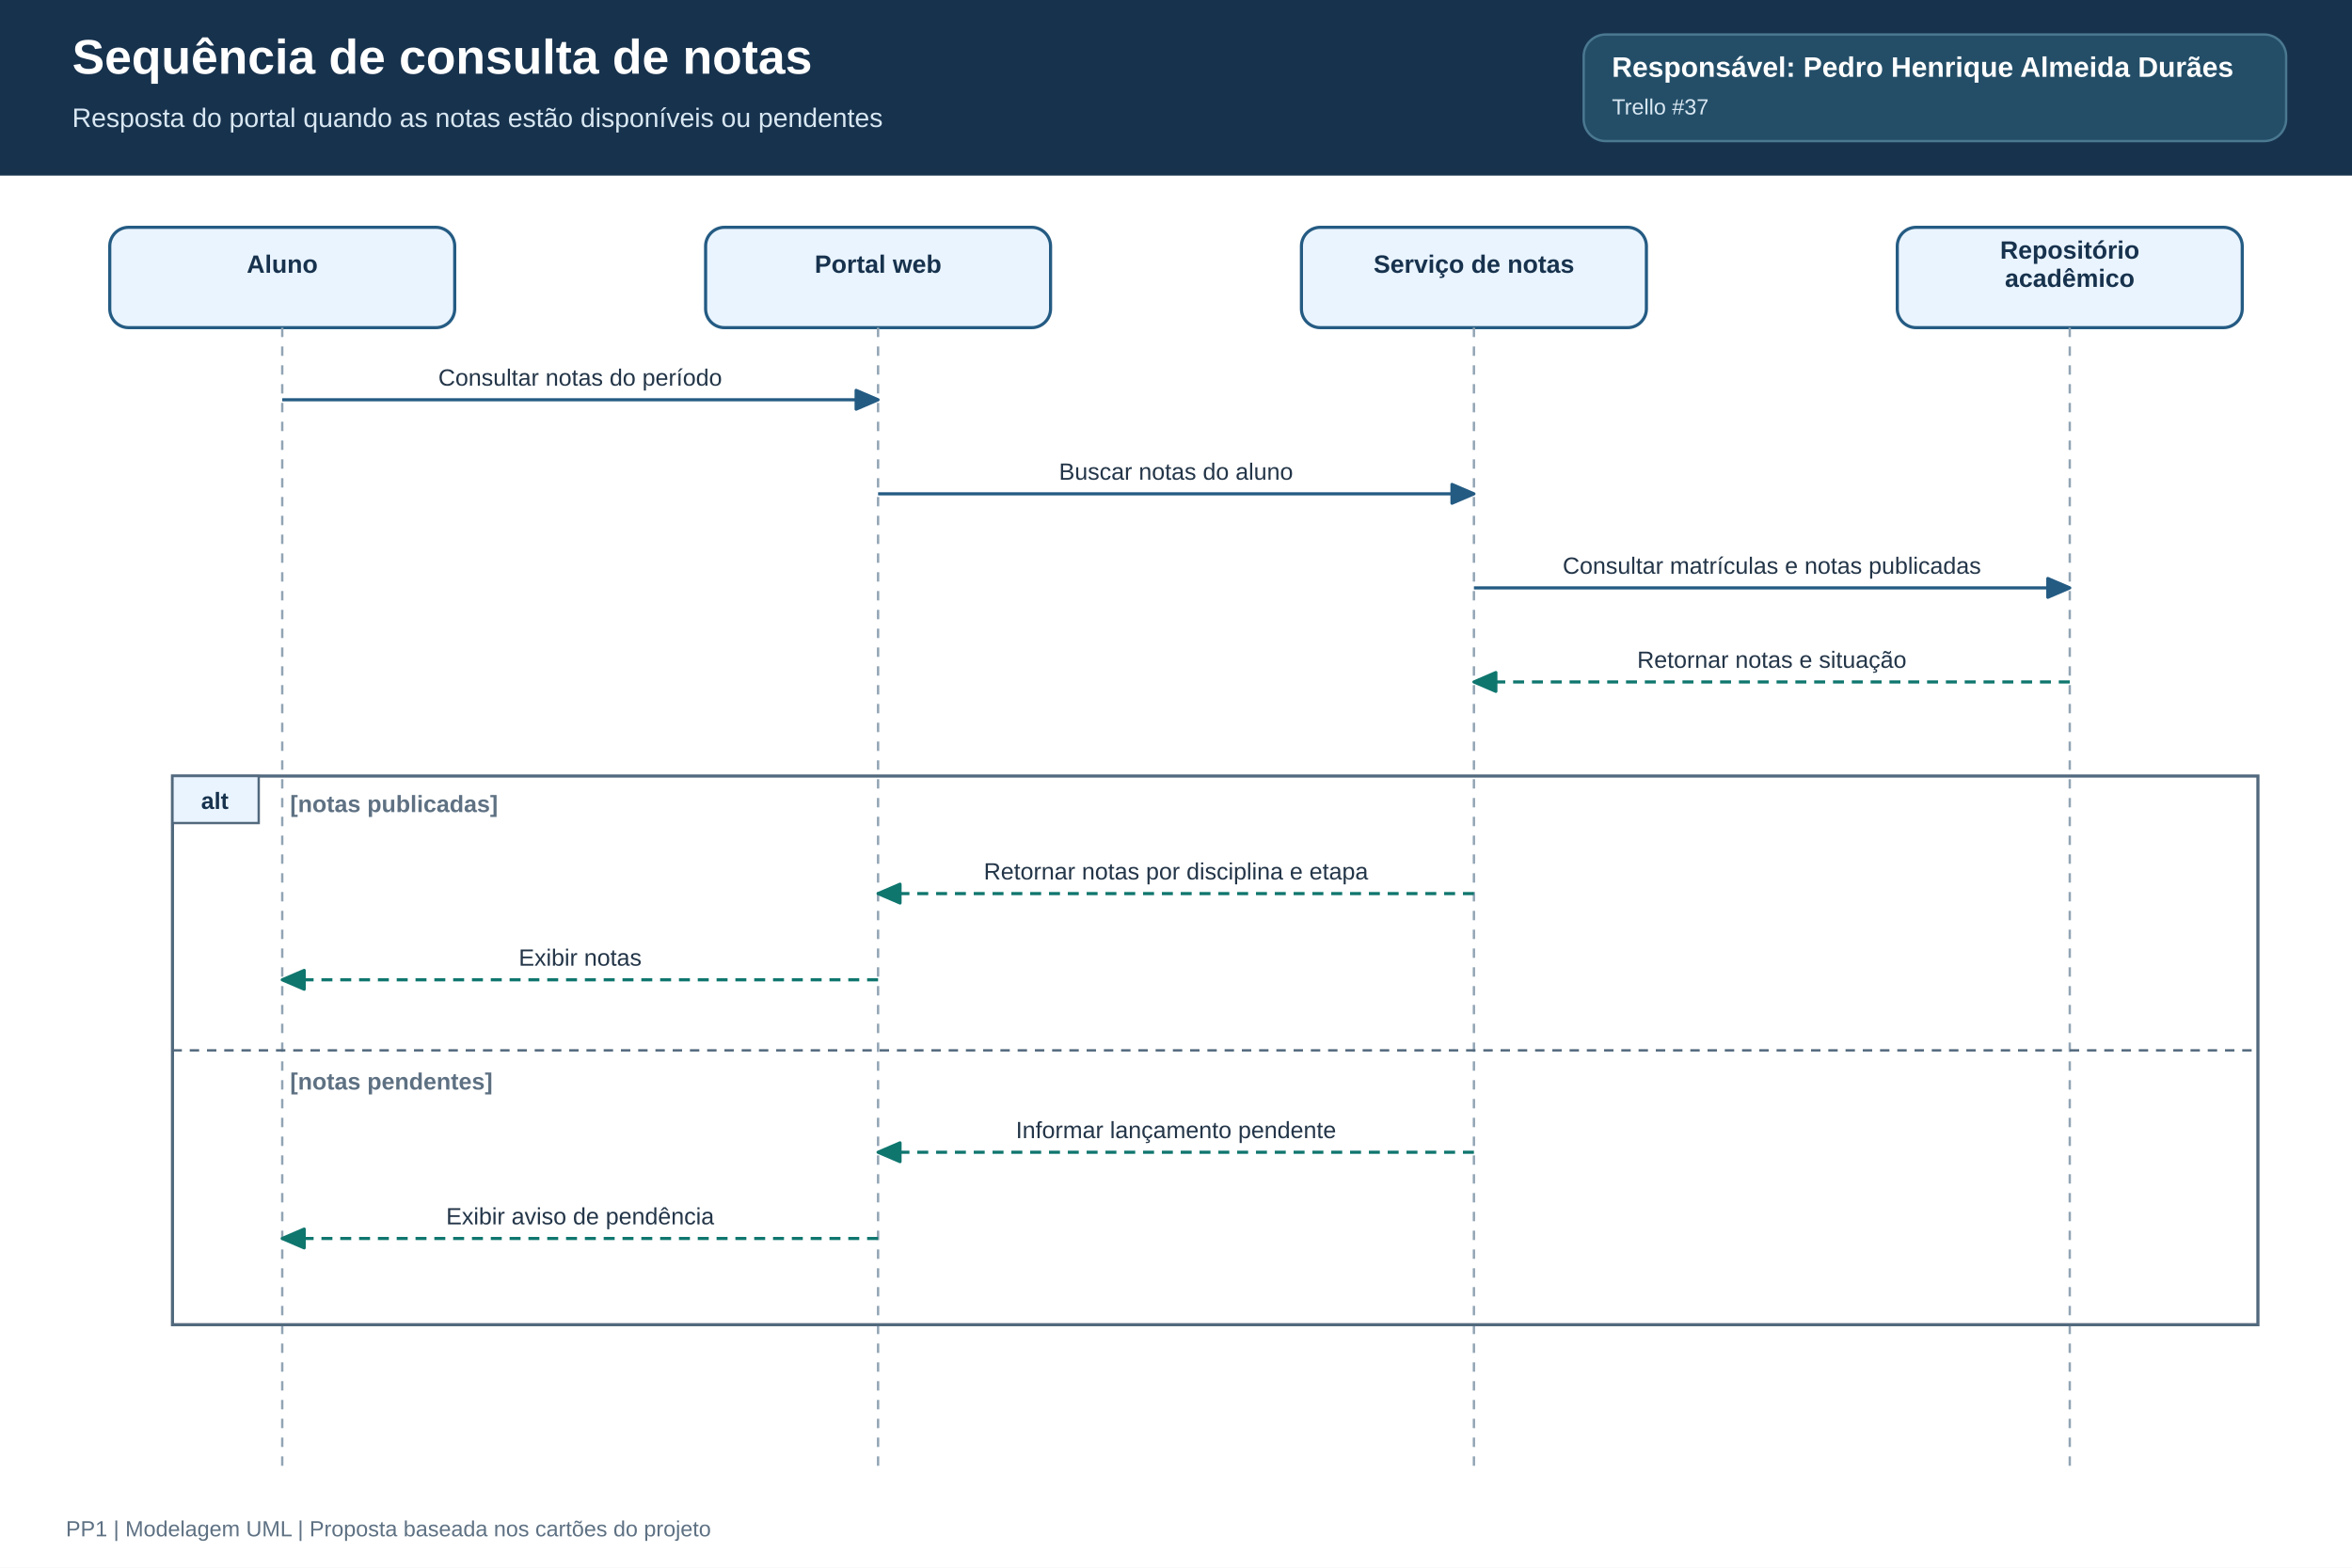
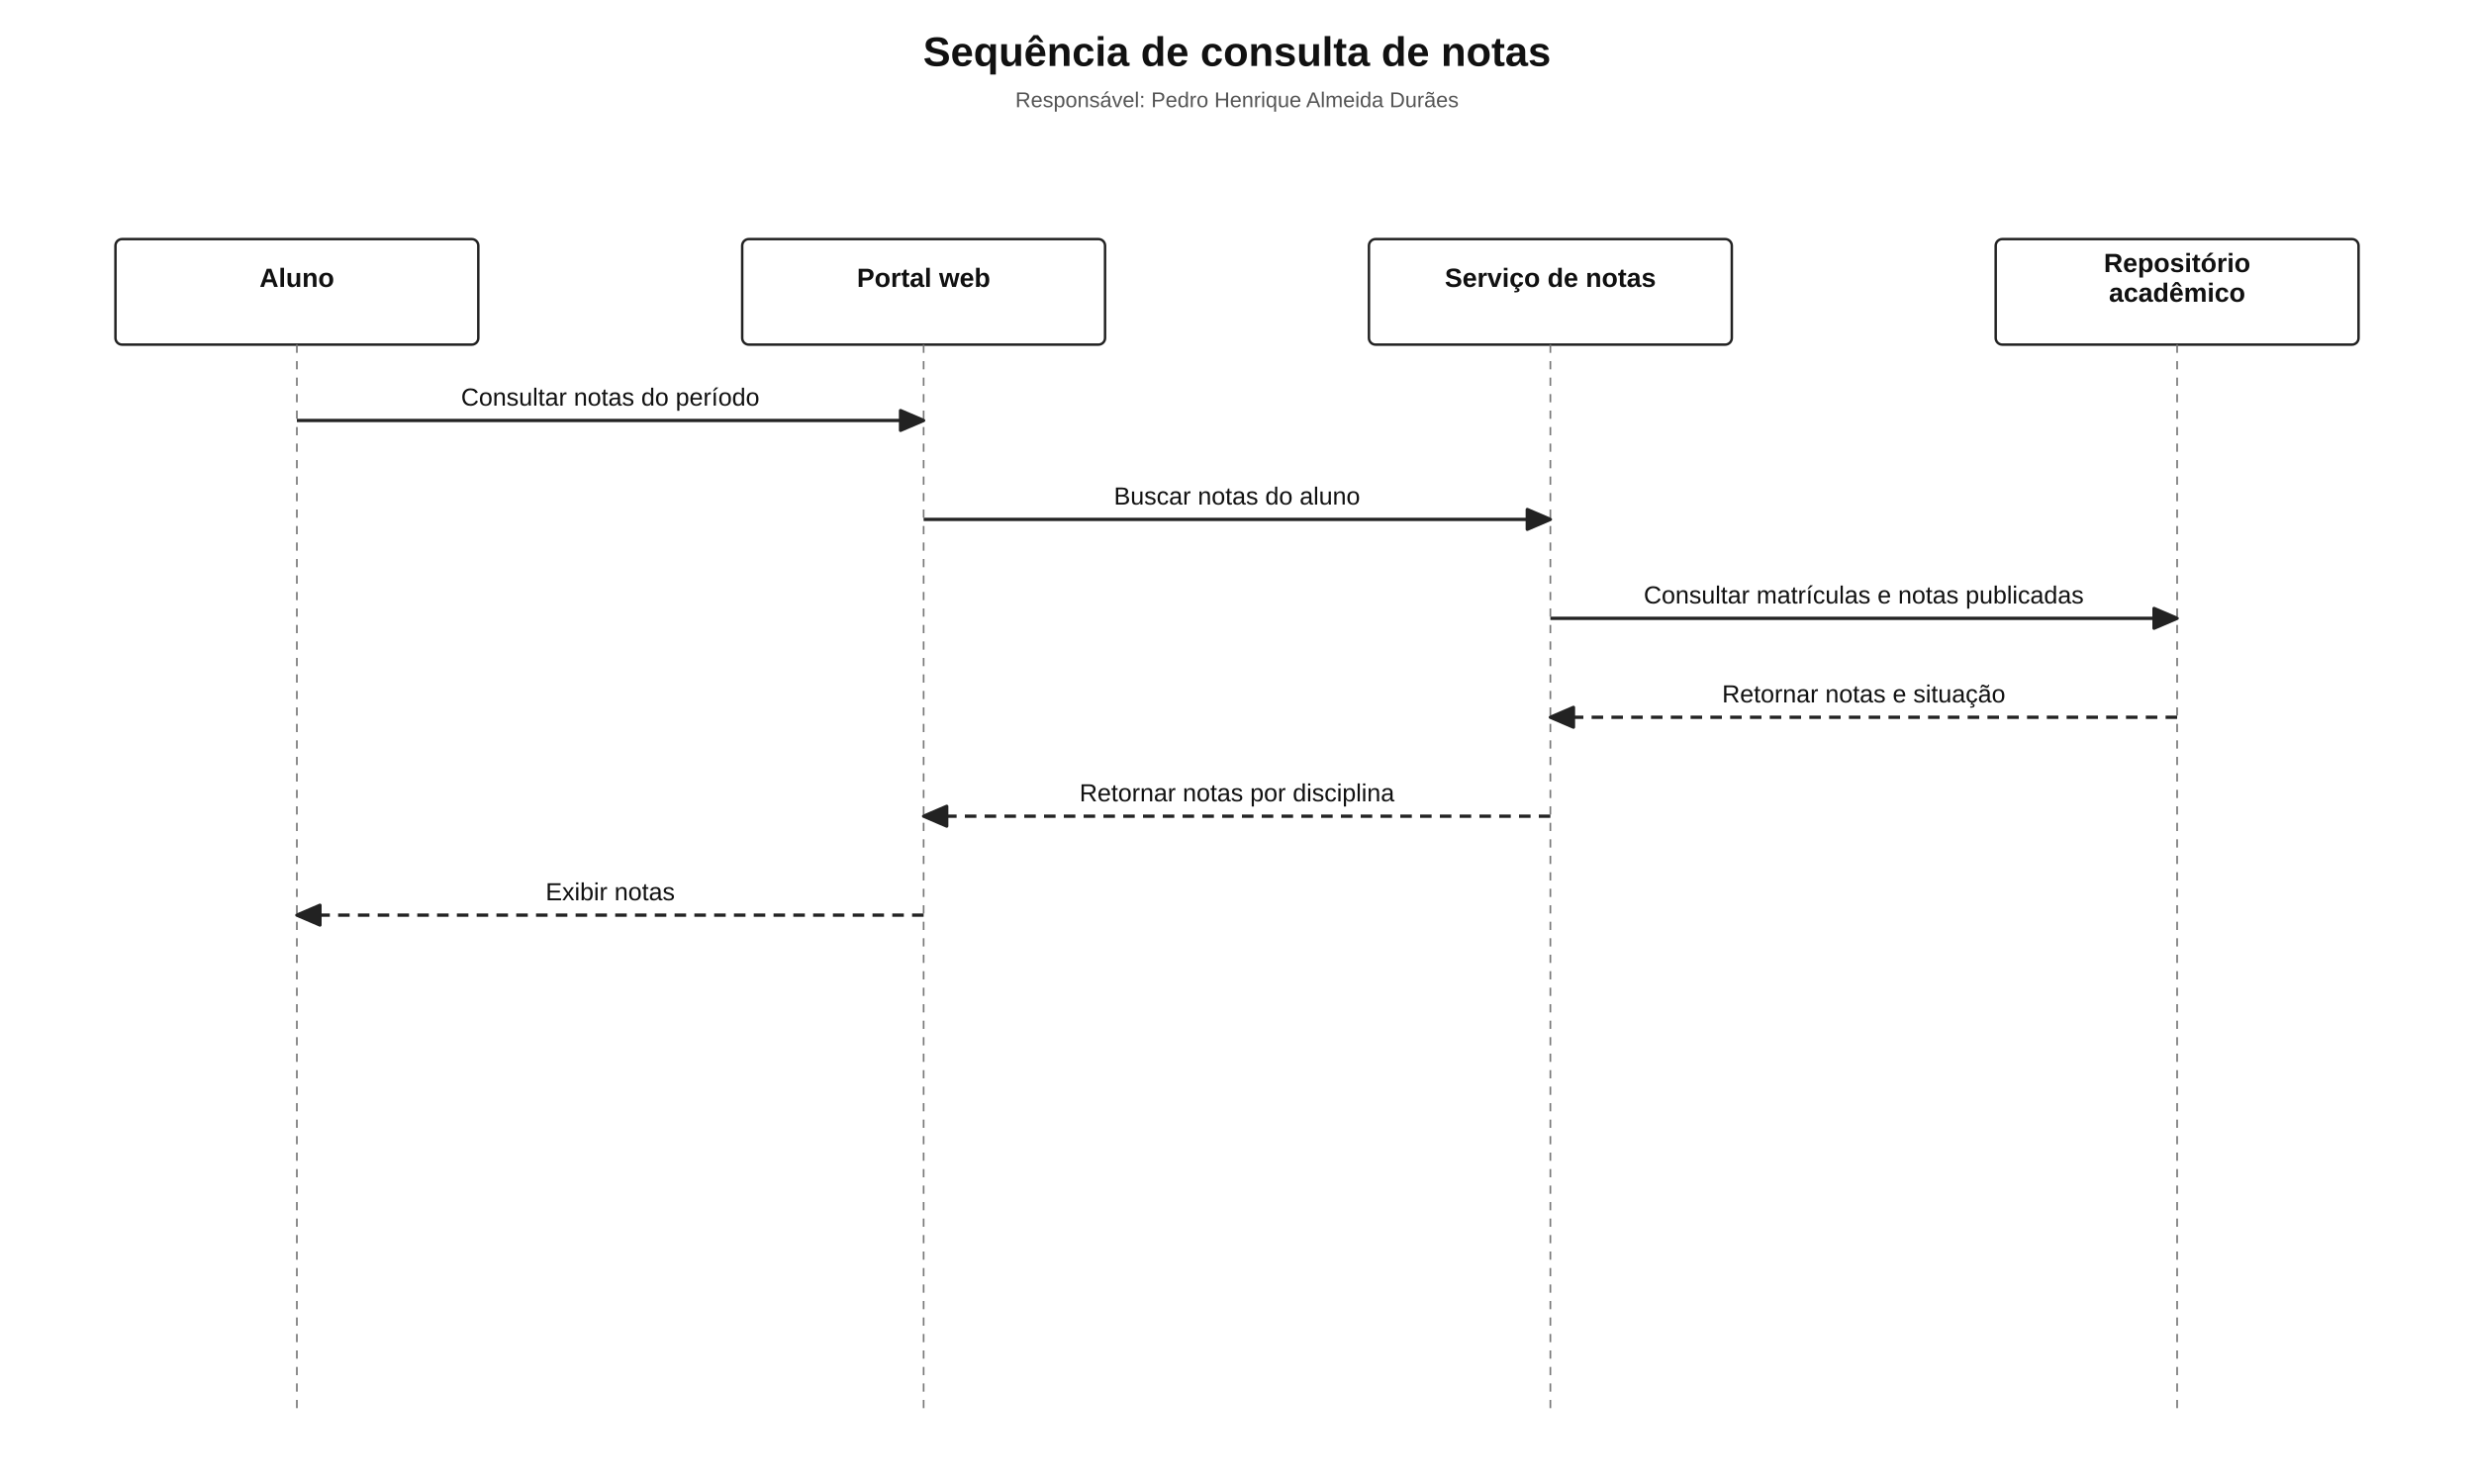
- <svg xmlns="http://www.w3.org/2000/svg" width="1500" height="1000" viewBox="0 0 1500 1000">
-   <rect x="0" y="0" width="1500" height="1000" rx="0" fill="#FFFFFF" stroke="none" stroke-width="0" />
-   <rect x="0" y="0" width="1500" height="112" rx="0" fill="#17324D" stroke="#17324D" stroke-width="0" />
-   <text x="46" y="47.0" font-family="Arial, sans-serif" font-size="31" font-weight="700" fill="#FFFFFF" text-anchor="start">Sequência de consulta de notas</text>
-   <text x="46" y="81.0" font-family="Arial, sans-serif" font-size="17" font-weight="400" fill="#D8E7F2" text-anchor="start">Resposta do portal quando as notas estão disponíveis ou pendentes</text>
-   <rect x="1010" y="22" width="448" height="68" rx="14" fill="#244E68" stroke="#4B7891" stroke-width="1.5" />
-   <text x="1028" y="49.0" font-family="Arial, sans-serif" font-size="18" font-weight="700" fill="#FFFFFF" text-anchor="start">Responsável: Pedro Henrique Almeida Durães</text>
-   <text x="1028" y="73.0" font-family="Arial, sans-serif" font-size="14" font-weight="400" fill="#D8E7F2" text-anchor="start">Trello #37</text>
-   <text x="42" y="980.0" font-family="Arial, sans-serif" font-size="14" font-weight="400" fill="#5E7183" text-anchor="start">PP1 | Modelagem UML | Proposta baseada nos cartões do projeto</text>
-   <rect x="70.0" y="145" width="220" height="64" rx="12" fill="#EAF4FF" stroke="#245B83" stroke-width="2" />
-   <text x="180" y="174.0" font-family="Arial, sans-serif" font-size="16" font-weight="700" fill="#17324D" text-anchor="middle">Aluno</text>
-   <line x1="180" y1="209" x2="180" y2="935" stroke="#91A4B4" stroke-width="1.5" stroke-dasharray="6,6" />
-   <rect x="450.0" y="145" width="220" height="64" rx="12" fill="#EAF4FF" stroke="#245B83" stroke-width="2" />
-   <text x="560" y="174.0" font-family="Arial, sans-serif" font-size="16" font-weight="700" fill="#17324D" text-anchor="middle">Portal web</text>
-   <line x1="560" y1="209" x2="560" y2="935" stroke="#91A4B4" stroke-width="1.5" stroke-dasharray="6,6" />
-   <rect x="830.0" y="145" width="220" height="64" rx="12" fill="#EAF4FF" stroke="#245B83" stroke-width="2" />
-   <text x="940" y="174.0" font-family="Arial, sans-serif" font-size="16" font-weight="700" fill="#17324D" text-anchor="middle">Serviço de notas</text>
-   <line x1="940" y1="209" x2="940" y2="935" stroke="#91A4B4" stroke-width="1.5" stroke-dasharray="6,6" />
-   <rect x="1210.0" y="145" width="220" height="64" rx="12" fill="#EAF4FF" stroke="#245B83" stroke-width="2" />
-   <text x="1320" y="165.0" font-family="Arial, sans-serif" font-size="16" font-weight="700" fill="#17324D" text-anchor="middle">Repositório</text>
-   <text x="1320" y="183.0" font-family="Arial, sans-serif" font-size="16" font-weight="700" fill="#17324D" text-anchor="middle">acadêmico</text>
-   <line x1="1320" y1="209" x2="1320" y2="935" stroke="#91A4B4" stroke-width="1.5" stroke-dasharray="6,6" />
-   <line x1="180" y1="255" x2="560" y2="255" stroke="#245B83" stroke-width="2" />
-   <polygon points="560,255 546.0,249.0 546.0,261.0" fill="#245B83" stroke="#245B83" stroke-width="2" stroke-linejoin="round" />
-   <text x="370.0" y="246.0" font-family="Arial, sans-serif" font-size="15" font-weight="400" fill="#233548" text-anchor="middle">Consultar notas do período</text>
-   <line x1="560" y1="315" x2="940" y2="315" stroke="#245B83" stroke-width="2" />
-   <polygon points="940,315 926.0,309.0 926.0,321.0" fill="#245B83" stroke="#245B83" stroke-width="2" stroke-linejoin="round" />
-   <text x="750.0" y="306.0" font-family="Arial, sans-serif" font-size="15" font-weight="400" fill="#233548" text-anchor="middle">Buscar notas do aluno</text>
-   <line x1="940" y1="375" x2="1320" y2="375" stroke="#245B83" stroke-width="2" />
-   <polygon points="1320,375 1306.0,369.0 1306.0,381.0" fill="#245B83" stroke="#245B83" stroke-width="2" stroke-linejoin="round" />
-   <text x="1130.0" y="366.0" font-family="Arial, sans-serif" font-size="15" font-weight="400" fill="#233548" text-anchor="middle">Consultar matrículas e notas publicadas</text>
-   <line x1="1320" y1="435" x2="940" y2="435" stroke="#0F766E" stroke-width="2" stroke-dasharray="7,5" />
-   <polygon points="940,435 954.0,441.0 954.0,429.0" fill="#0F766E" stroke="#0F766E" stroke-width="2" stroke-linejoin="round" />
-   <text x="1130.0" y="426.0" font-family="Arial, sans-serif" font-size="15" font-weight="400" fill="#233548" text-anchor="middle">Retornar notas e situação</text>
-   <rect x="110" y="495" width="1330" height="350" rx="0" fill="none" stroke="#52697D" stroke-width="2" />
-   <rect x="110" y="495" width="55" height="30" rx="0" fill="#EAF4FF" stroke="#52697D" stroke-width="1.5" />
-   <text x="137" y="516.0" font-family="Arial, sans-serif" font-size="15" font-weight="700" fill="#17324D" text-anchor="middle">alt</text>
-   <text x="185" y="518.0" font-family="Arial, sans-serif" font-size="15" font-weight="700" fill="#5E7183" text-anchor="start">[notas publicadas]</text>
-   <line x1="940" y1="570" x2="560" y2="570" stroke="#0F766E" stroke-width="2" stroke-dasharray="7,5" />
-   <polygon points="560,570 574.0,576.0 574.0,564.0" fill="#0F766E" stroke="#0F766E" stroke-width="2" stroke-linejoin="round" />
-   <text x="750.0" y="561.0" font-family="Arial, sans-serif" font-size="15" font-weight="400" fill="#233548" text-anchor="middle">Retornar notas por disciplina e etapa</text>
-   <line x1="560" y1="625" x2="180" y2="625" stroke="#0F766E" stroke-width="2" stroke-dasharray="7,5" />
-   <polygon points="180,625 194.0,631.0 194.0,619.0" fill="#0F766E" stroke="#0F766E" stroke-width="2" stroke-linejoin="round" />
-   <text x="370.0" y="616.0" font-family="Arial, sans-serif" font-size="15" font-weight="400" fill="#233548" text-anchor="middle">Exibir notas</text>
-   <line x1="110" y1="670" x2="1440" y2="670" stroke="#52697D" stroke-width="1.5" stroke-dasharray="6,5" />
-   <text x="185" y="695.0" font-family="Arial, sans-serif" font-size="15" font-weight="700" fill="#5E7183" text-anchor="start">[notas pendentes]</text>
-   <line x1="940" y1="735" x2="560" y2="735" stroke="#0F766E" stroke-width="2" stroke-dasharray="7,5" />
-   <polygon points="560,735 574.0,741.0 574.0,729.0" fill="#0F766E" stroke="#0F766E" stroke-width="2" stroke-linejoin="round" />
-   <text x="750.0" y="726.0" font-family="Arial, sans-serif" font-size="15" font-weight="400" fill="#233548" text-anchor="middle">Informar lançamento pendente</text>
-   <line x1="560" y1="790" x2="180" y2="790" stroke="#0F766E" stroke-width="2" stroke-dasharray="7,5" />
-   <polygon points="180,790 194.0,796.0 194.0,784.0" fill="#0F766E" stroke="#0F766E" stroke-width="2" stroke-linejoin="round" />
-   <text x="370.0" y="781.0" font-family="Arial, sans-serif" font-size="15" font-weight="400" fill="#233548" text-anchor="middle">Exibir aviso de pendência</text>
+ <svg xmlns="http://www.w3.org/2000/svg" width="1500" height="900" viewBox="0 0 1500 900">
+   <rect x="0" y="0" width="1500" height="900" rx="0" fill="#FFFFFF" stroke="none" stroke-width="0" />
+   <text x="750.0" y="40.0" font-family="Arial, sans-serif" font-size="25" font-weight="700" fill="#111111" text-anchor="middle">Sequência de consulta de notas</text>
+   <text x="750.0" y="65.0" font-family="Arial, sans-serif" font-size="13" font-weight="400" fill="#555555" text-anchor="middle">Responsável: Pedro Henrique Almeida Durães</text>
+   <rect x="70.0" y="145" width="220" height="64" rx="4" fill="#FFFFFF" stroke="#222222" stroke-width="1.5" />
+   <text x="180" y="174.0" font-family="Arial, sans-serif" font-size="16" font-weight="700" fill="#111111" text-anchor="middle">Aluno</text>
+   <line x1="180" y1="209" x2="180" y2="855" stroke="#777777" stroke-width="1" stroke-dasharray="5,5" />
+   <rect x="450.0" y="145" width="220" height="64" rx="4" fill="#FFFFFF" stroke="#222222" stroke-width="1.5" />
+   <text x="560" y="174.0" font-family="Arial, sans-serif" font-size="16" font-weight="700" fill="#111111" text-anchor="middle">Portal web</text>
+   <line x1="560" y1="209" x2="560" y2="855" stroke="#777777" stroke-width="1" stroke-dasharray="5,5" />
+   <rect x="830.0" y="145" width="220" height="64" rx="4" fill="#FFFFFF" stroke="#222222" stroke-width="1.5" />
+   <text x="940" y="174.0" font-family="Arial, sans-serif" font-size="16" font-weight="700" fill="#111111" text-anchor="middle">Serviço de notas</text>
+   <line x1="940" y1="209" x2="940" y2="855" stroke="#777777" stroke-width="1" stroke-dasharray="5,5" />
+   <rect x="1210.0" y="145" width="220" height="64" rx="4" fill="#FFFFFF" stroke="#222222" stroke-width="1.5" />
+   <text x="1320" y="165.0" font-family="Arial, sans-serif" font-size="16" font-weight="700" fill="#111111" text-anchor="middle">Repositório</text>
+   <text x="1320" y="183.0" font-family="Arial, sans-serif" font-size="16" font-weight="700" fill="#111111" text-anchor="middle">acadêmico</text>
+   <line x1="1320" y1="209" x2="1320" y2="855" stroke="#777777" stroke-width="1" stroke-dasharray="5,5" />
+   <line x1="180" y1="255" x2="560" y2="255" stroke="#222222" stroke-width="2" />
+   <polygon points="560,255 546.0,249.0 546.0,261.0" fill="#222222" stroke="#222222" stroke-width="2" stroke-linejoin="round" />
+   <text x="370.0" y="246.0" font-family="Arial, sans-serif" font-size="15" font-weight="400" fill="#111111" text-anchor="middle">Consultar notas do período</text>
+   <line x1="560" y1="315" x2="940" y2="315" stroke="#222222" stroke-width="2" />
+   <polygon points="940,315 926.0,309.0 926.0,321.0" fill="#222222" stroke="#222222" stroke-width="2" stroke-linejoin="round" />
+   <text x="750.0" y="306.0" font-family="Arial, sans-serif" font-size="15" font-weight="400" fill="#111111" text-anchor="middle">Buscar notas do aluno</text>
+   <line x1="940" y1="375" x2="1320" y2="375" stroke="#222222" stroke-width="2" />
+   <polygon points="1320,375 1306.0,369.0 1306.0,381.0" fill="#222222" stroke="#222222" stroke-width="2" stroke-linejoin="round" />
+   <text x="1130.0" y="366.0" font-family="Arial, sans-serif" font-size="15" font-weight="400" fill="#111111" text-anchor="middle">Consultar matrículas e notas publicadas</text>
+   <line x1="1320" y1="435" x2="940" y2="435" stroke="#222222" stroke-width="2" stroke-dasharray="7,5" />
+   <polygon points="940,435 954.0,441.0 954.0,429.0" fill="#222222" stroke="#222222" stroke-width="2" stroke-linejoin="round" />
+   <text x="1130.0" y="426.0" font-family="Arial, sans-serif" font-size="15" font-weight="400" fill="#111111" text-anchor="middle">Retornar notas e situação</text>
+   <line x1="940" y1="495" x2="560" y2="495" stroke="#222222" stroke-width="2" stroke-dasharray="7,5" />
+   <polygon points="560,495 574.0,501.0 574.0,489.0" fill="#222222" stroke="#222222" stroke-width="2" stroke-linejoin="round" />
+   <text x="750.0" y="486.0" font-family="Arial, sans-serif" font-size="15" font-weight="400" fill="#111111" text-anchor="middle">Retornar notas por disciplina</text>
+   <line x1="560" y1="555" x2="180" y2="555" stroke="#222222" stroke-width="2" stroke-dasharray="7,5" />
+   <polygon points="180,555 194.0,561.0 194.0,549.0" fill="#222222" stroke="#222222" stroke-width="2" stroke-linejoin="round" />
+   <text x="370.0" y="546.0" font-family="Arial, sans-serif" font-size="15" font-weight="400" fill="#111111" text-anchor="middle">Exibir notas</text>
</svg>
